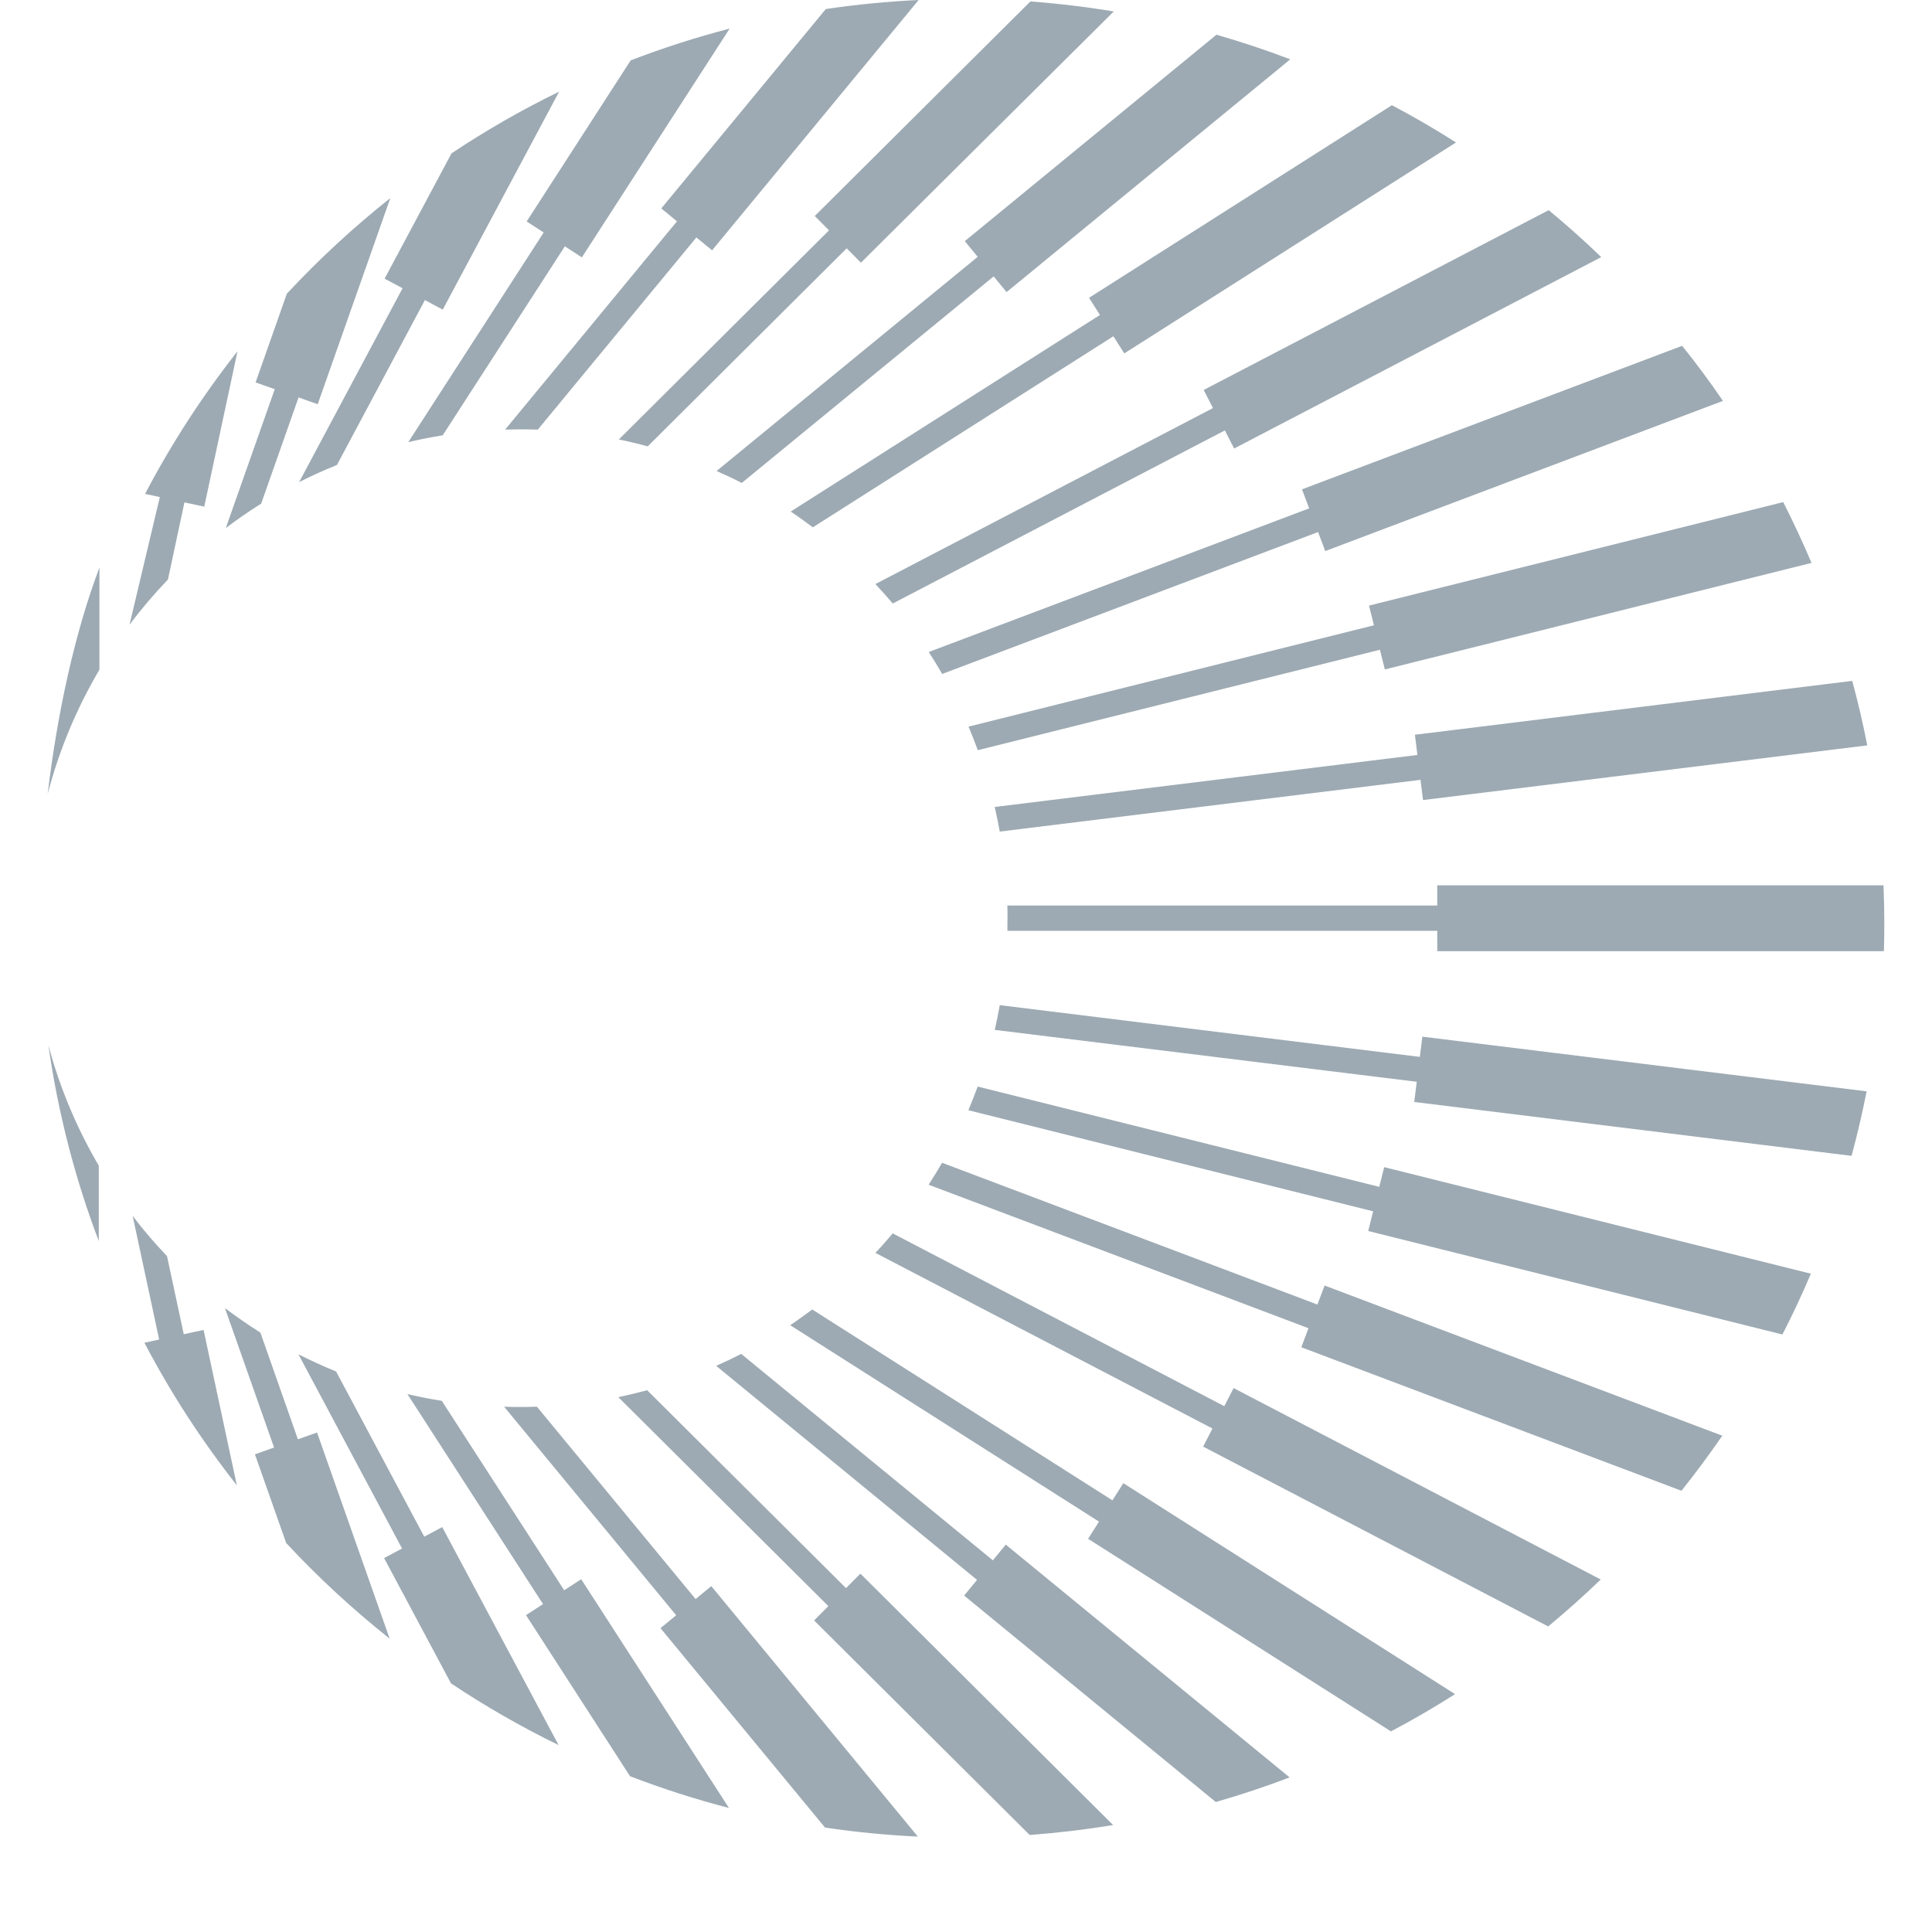
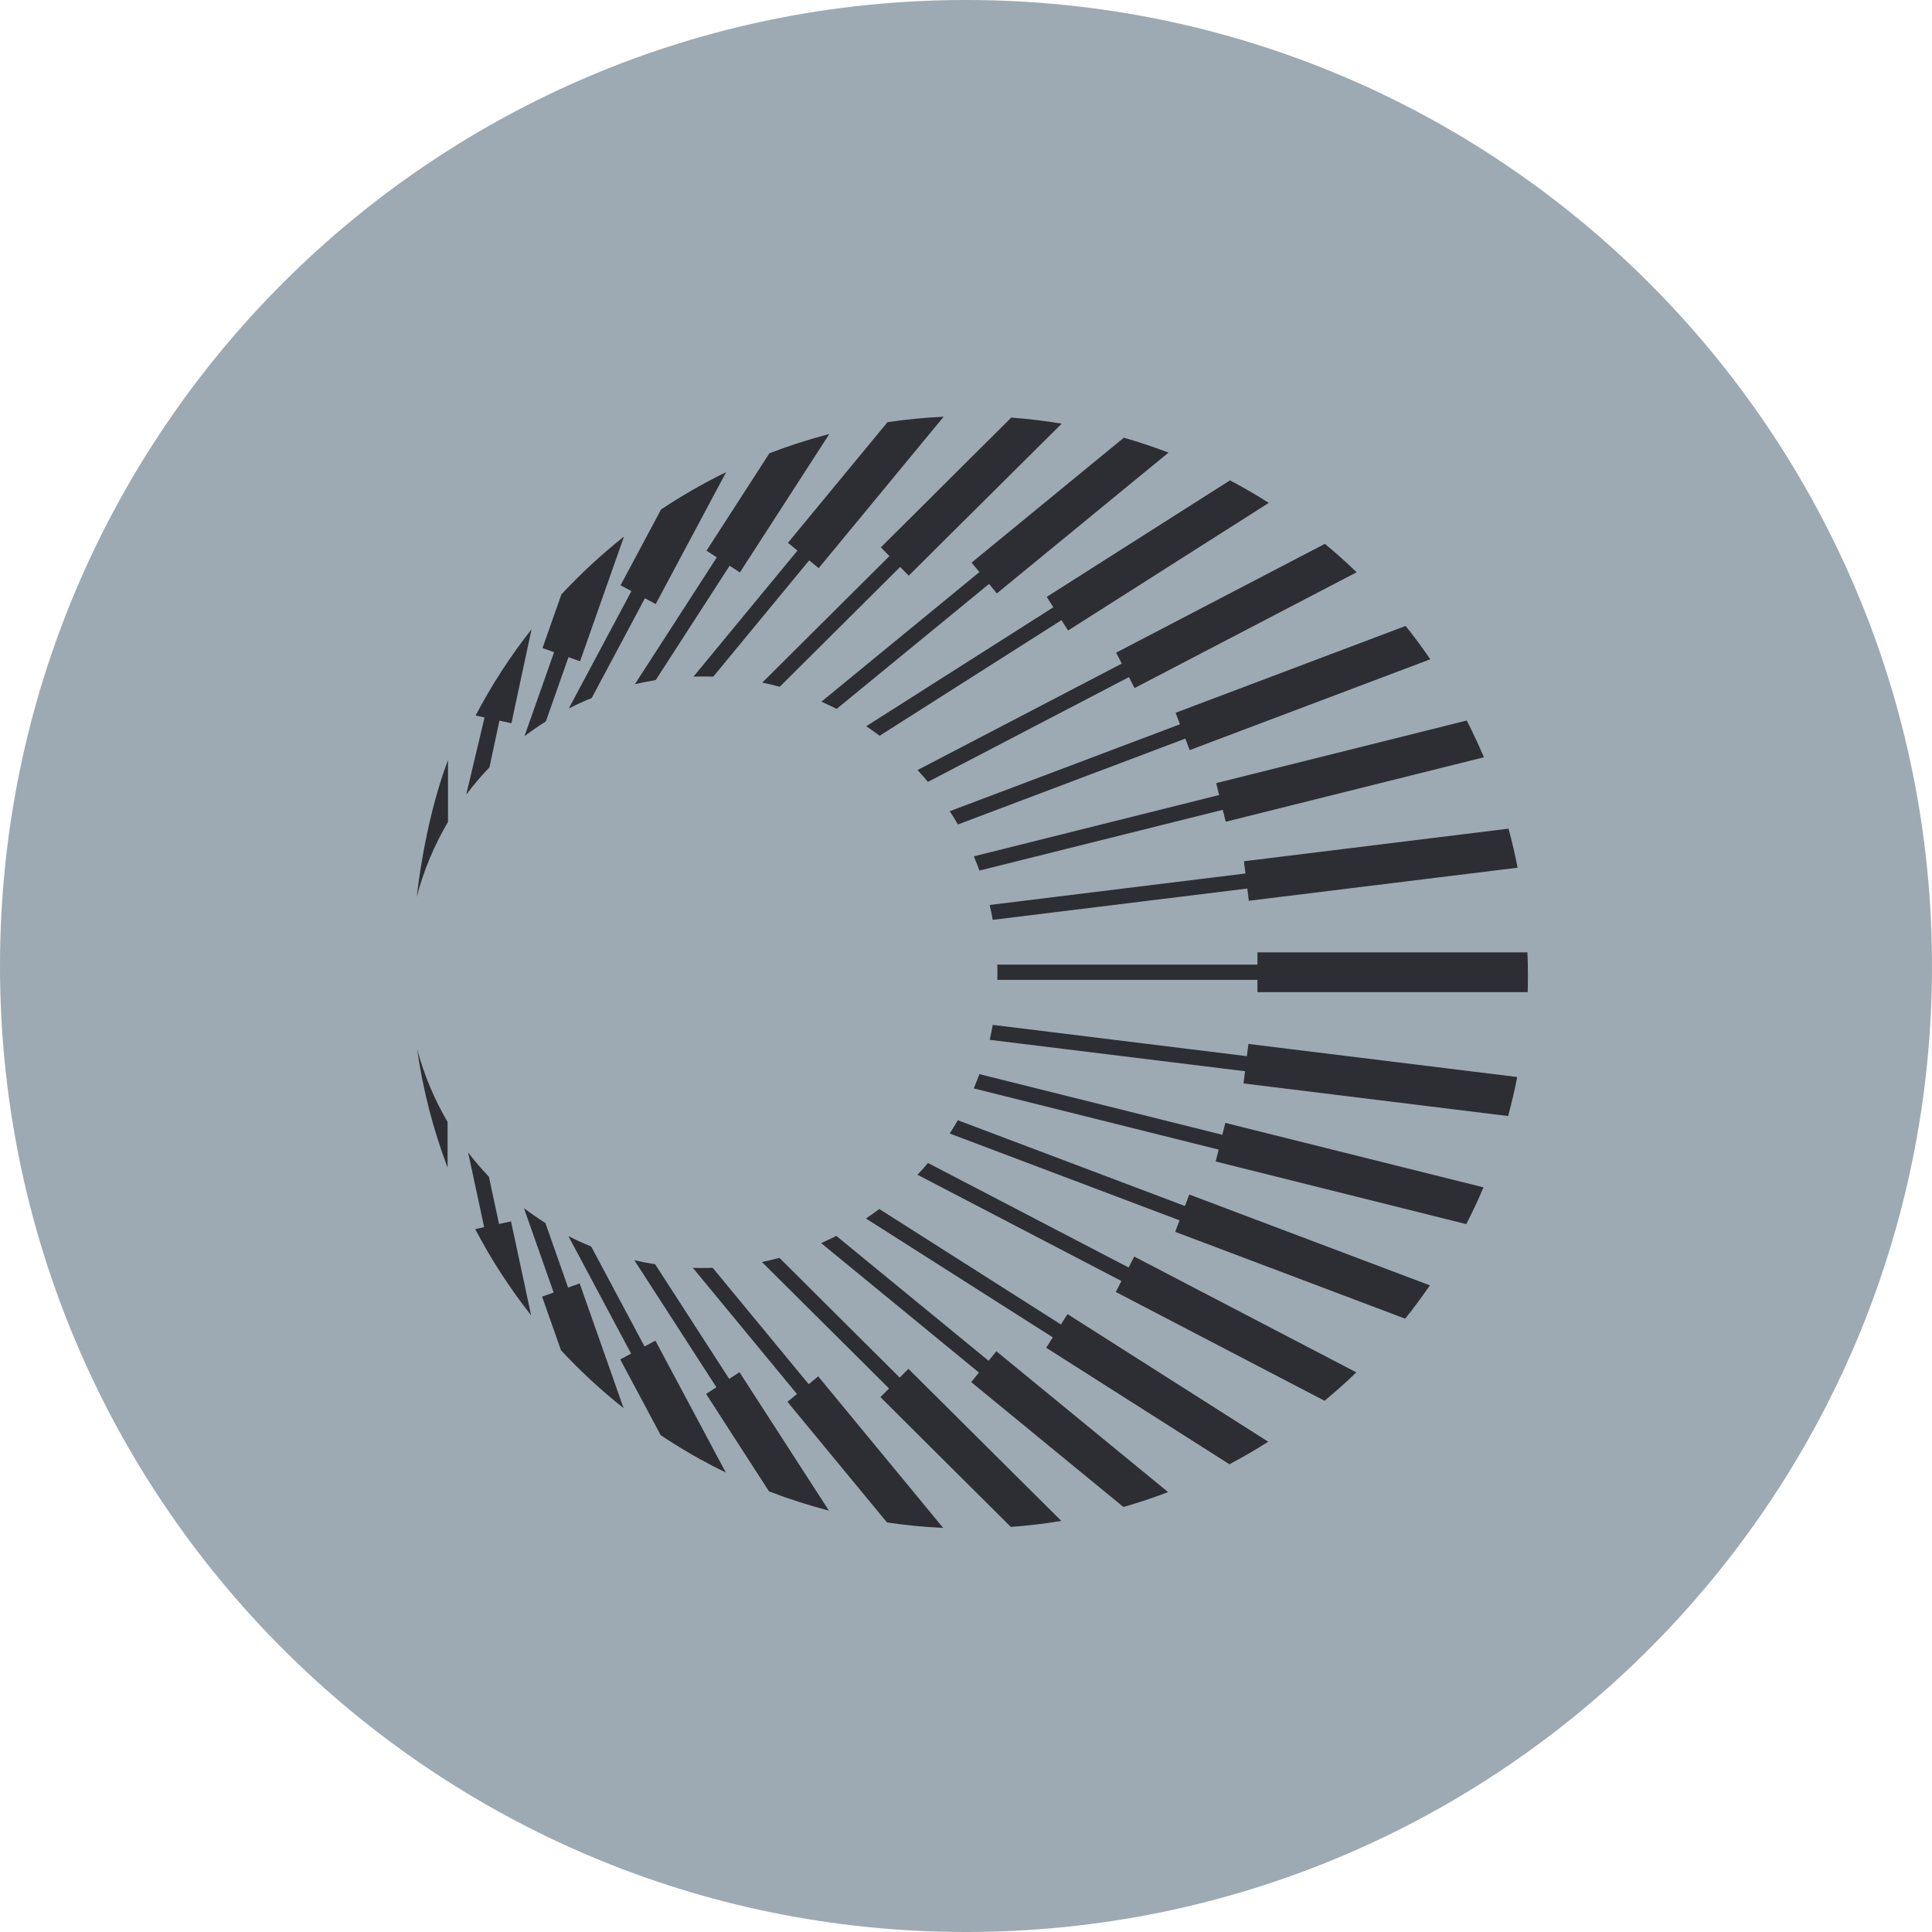
- <svg xmlns="http://www.w3.org/2000/svg" width="162" height="162" viewBox="0 0 162 162" fill="none">
-   <path d="M158 77.413C158 78.193 157.989 78.974 157.967 79.755H157.877H120.515V78.048H84.469C84.469 77.692 84.48 77.335 84.48 76.989C84.48 76.643 84.48 76.275 84.469 75.929H120.515V74.234H120.571H157.933C157.978 75.294 158 76.353 158 77.413ZM83.833 69.728L119.11 65.39L119.322 67.085L156.572 62.501C156.216 60.672 155.792 58.865 155.312 57.092L118.641 61.609L118.853 63.304L83.409 67.665C83.565 68.356 83.71 69.048 83.833 69.751V69.728ZM81.993 62.903L115.708 54.482L116.121 56.133L151.899 47.199C151.163 45.471 150.371 43.764 149.524 42.102L114.793 50.779L115.206 52.43L81.212 60.929C81.491 61.587 81.747 62.245 81.993 62.914V62.903ZM79.004 56.512L110.522 44.612L111.124 46.207L144.471 33.615C143.39 32.031 142.252 30.492 141.048 28.998L109.172 41.032L109.775 42.627L77.877 54.672C78.267 55.274 78.647 55.888 79.004 56.512ZM74.866 50.601L102.704 36.091L103.484 37.608L134.267 21.559C132.85 20.187 131.378 18.882 129.861 17.622L100.93 32.7L101.711 34.217L73.405 48.973C73.896 49.508 74.386 50.043 74.855 50.601H74.866ZM68.152 44.221L93.358 28.195L94.272 29.633L122.087 11.945C120.336 10.829 118.552 9.792 116.712 8.822L91.317 24.971L92.231 26.41L66.3 42.894C66.936 43.318 67.549 43.764 68.163 44.221H68.152ZM62.196 40.496L83.32 23.176L84.402 24.492L108.191 4.974C106.172 4.205 104.098 3.513 102.001 2.911L80.9 20.22L81.981 21.536L60.088 39.493C60.802 39.805 61.505 40.139 62.196 40.496ZM54.311 37.429L70.996 20.823L72.189 22.027L93.391 0.959C91.093 0.58 88.763 0.301 86.398 0.123L68.319 18.112L69.513 19.317L51.891 36.849C52.705 37.017 53.508 37.206 54.311 37.429ZM45.087 36.035L58.393 19.908L59.709 20.99L77.029 0C74.397 0.123 71.799 0.379 69.245 0.758L55.449 17.477L56.765 18.558L42.355 36.024C42.757 36.013 43.169 36.002 43.571 36.002C44.084 36.002 44.586 36.002 45.087 36.024V36.035ZM37.113 36.515L47.363 20.655L48.79 21.581L61.181 2.398C58.348 3.134 55.582 4.026 52.883 5.063L44.162 18.57L45.589 19.495L34.236 37.072C35.184 36.849 36.143 36.66 37.113 36.504V36.515ZM28.258 38.98L35.63 25.161L37.124 25.964L46.883 7.684C43.749 9.212 40.738 10.941 37.86 12.859L32.25 23.365L33.756 24.169L25.079 40.429C26.105 39.905 27.165 39.426 28.247 38.991L28.258 38.98ZM21.901 42.225L25.035 33.325L26.64 33.894L32.73 16.607C29.641 19.06 26.741 21.737 24.053 24.626L21.432 32.065L23.038 32.633L18.934 44.277C19.893 43.552 20.874 42.872 21.889 42.236L21.901 42.225ZM14.082 48.593L15.465 42.125L17.127 42.482L19.915 29.455C16.982 33.18 14.383 37.184 12.164 41.411L13.402 41.679L10.859 52.385C11.852 51.058 12.934 49.787 14.082 48.593ZM8.338 56.155V47.59C6.264 53.066 4.792 59.88 4 66.561C4.97 62.858 6.442 59.367 8.338 56.155ZM4.056 87.64C4.87 93.339 6.298 98.838 8.283 104.068V97.745C6.454 94.622 5.015 91.231 4.056 87.64ZM11.127 101.971L13.346 112.321L12.108 112.589C14.328 116.827 16.926 120.82 19.86 124.545L17.071 111.518L15.409 111.875L14.004 105.328C12.989 104.258 12.019 103.143 11.127 101.96V101.971ZM18.856 109.667L22.982 121.378L21.376 121.946L23.997 129.385C26.685 132.274 29.585 134.951 32.674 137.404L26.585 120.117L24.979 120.686L21.834 111.741C20.819 111.095 19.826 110.414 18.867 109.689L18.856 109.667ZM25.012 113.537L33.712 129.843L32.206 130.646L37.816 141.152C40.693 143.07 43.705 144.799 46.839 146.327L37.08 128.047L35.574 128.85L28.18 114.998C27.098 114.563 26.038 114.072 25.001 113.548L25.012 113.537ZM34.169 116.905L45.534 134.505L44.106 135.43L52.828 148.937C55.527 149.974 58.293 150.866 61.125 151.602L48.734 132.419L47.307 133.345L37.046 117.463C36.076 117.307 35.106 117.117 34.158 116.894L34.169 116.905ZM42.288 117.976L56.698 135.441L55.382 136.523L69.178 153.242C71.732 153.621 74.331 153.877 76.963 154L59.642 132.999L58.326 134.081L45.021 117.954C44.541 117.976 44.05 117.976 43.559 117.976C43.136 117.976 42.701 117.976 42.277 117.954L42.288 117.976ZM51.846 117.151L69.457 134.672L68.263 135.876L86.342 153.866C88.707 153.688 91.038 153.409 93.335 153.03L72.144 131.951L70.94 133.166L54.266 116.571C53.474 116.783 52.66 116.983 51.846 117.151ZM60.055 114.53L81.926 132.475L80.844 133.791L101.945 151.1C104.042 150.498 106.116 149.806 108.135 149.037L84.335 129.519L83.253 130.835L62.151 113.526C61.46 113.883 60.757 114.217 60.044 114.53H60.055ZM66.256 111.117L92.153 127.59L91.238 129.029L116.634 145.178C118.474 144.208 120.27 143.159 122.009 142.055L94.194 124.367L93.279 125.805L68.107 109.801C67.494 110.258 66.88 110.704 66.245 111.128L66.256 111.117ZM73.394 105.05L101.666 119.783L100.886 121.3L129.816 136.378C131.333 135.118 132.805 133.813 134.222 132.441L103.44 116.392L102.659 117.909L74.855 103.421C74.386 103.979 73.907 104.525 73.405 105.05H73.394ZM77.866 99.339L109.719 111.373L109.117 112.968L140.992 125.002C142.185 123.508 143.323 121.969 144.416 120.385L111.068 107.793L110.466 109.388L78.993 97.499C78.636 98.124 78.256 98.737 77.866 99.339ZM81.201 93.094L115.139 101.57L114.727 103.221L149.457 111.898C150.316 110.236 151.107 108.529 151.844 106.801L116.065 97.867L115.652 99.518L81.981 91.109C81.736 91.778 81.468 92.436 81.201 93.094ZM83.409 86.357L118.797 90.707L118.585 92.402L155.256 96.919C155.736 95.135 156.16 93.328 156.517 91.51L119.266 86.926L119.054 88.621L83.833 84.283C83.71 84.986 83.565 85.677 83.409 86.368V86.357Z" fill="#9DAAB3" />
+ <svg xmlns="http://www.w3.org/2000/svg" viewBox="0 0 153 153" fill="none">
+   <path id="path-to-animate" d="M0 76.5C0 34.25 34.25 0 76.5 0V0C118.75 0 153 34.25 153 76.5V76.5C153 118.75 118.75 153 76.5 153V153C34.25 153 0 118.75 0 76.5V76.5Z" fill="#9DAAB3" />
+   <path d="M121 77.236C121 77.682 120.994 78.128 120.981 78.574H120.93H99.58V77.599H78.982C78.982 77.395 78.988 77.191 78.988 76.994C78.988 76.796 78.988 76.586 78.982 76.388H99.58V75.419H99.612H120.962C120.987 76.025 121 76.63 121 77.236ZM78.619 72.845L98.777 70.366L98.898 71.334L120.184 68.715C119.981 67.67 119.738 66.637 119.464 65.624L98.509 68.205L98.63 69.174L78.377 71.666C78.466 72.061 78.549 72.456 78.619 72.858V72.845ZM77.567 68.944L96.833 64.133L97.069 65.076L117.514 59.971C117.093 58.983 116.641 58.008 116.157 57.059L96.31 62.017L96.546 62.96L77.121 67.816C77.28 68.192 77.427 68.568 77.567 68.951V68.944ZM75.859 65.293L93.87 58.492L94.214 59.404L113.269 52.209C112.651 51.304 112.001 50.424 111.313 49.57L93.098 56.447L93.443 57.358L75.216 64.241C75.439 64.585 75.655 64.936 75.859 65.293ZM73.495 61.915L89.402 53.623L89.848 54.49L107.438 45.319C106.629 44.535 105.787 43.79 104.921 43.069L88.389 51.686L88.835 52.553L72.66 60.984C72.94 61.29 73.221 61.596 73.488 61.915H73.495ZM69.658 58.269L84.061 49.111L84.584 49.933L100.478 39.826C99.478 39.188 98.458 38.596 97.407 38.041L82.895 47.269L83.418 48.092L68.6 57.511C68.963 57.753 69.314 58.008 69.665 58.269H69.658ZM66.255 56.141L78.326 46.243L78.944 46.995L92.538 35.842C91.384 35.403 90.199 35.008 89.001 34.663L76.943 44.554L77.561 45.306L65.05 55.567C65.458 55.746 65.86 55.937 66.255 56.141ZM61.749 54.388L71.283 44.899L71.965 45.587L84.081 33.548C82.768 33.331 81.436 33.172 80.085 33.07L69.754 43.35L70.436 44.038L60.366 54.057C60.831 54.152 61.29 54.261 61.749 54.388ZM56.479 53.592L64.082 44.376L64.834 44.994L74.731 33C73.227 33.07 71.742 33.217 70.283 33.433L62.399 42.987L63.151 43.605L54.917 53.585C55.147 53.579 55.382 53.572 55.612 53.572C55.905 53.572 56.192 53.572 56.479 53.585V53.592ZM51.922 53.866L57.779 44.803L58.594 45.332L65.675 34.37C64.056 34.791 62.476 35.301 60.933 35.893L55.95 43.611L56.765 44.14L50.278 54.184C50.819 54.057 51.367 53.949 51.922 53.859V53.866ZM46.861 55.274L51.074 47.378L51.928 47.837L57.505 37.391C55.714 38.264 53.993 39.252 52.349 40.348L49.143 46.352L50.004 46.811L45.045 56.103C45.632 55.803 46.237 55.529 46.855 55.28L46.861 55.274ZM43.229 57.129L45.02 52.043L45.937 52.368L49.417 42.489C47.652 43.892 45.995 45.421 44.459 47.072L42.961 51.323L43.879 51.648L41.534 58.301C42.082 57.887 42.642 57.498 43.222 57.135L43.229 57.129ZM38.761 60.768L39.551 57.071L40.501 57.275L42.094 49.831C40.418 51.96 38.933 54.248 37.665 56.663L38.373 56.816L36.919 62.934C37.487 62.176 38.105 61.45 38.761 60.768ZM35.479 65.089V60.194C34.294 63.323 33.453 67.217 33 71.035C33.554 68.919 34.396 66.924 35.479 65.089ZM33.032 83.08C33.497 86.337 34.313 89.479 35.447 92.467V88.854C34.402 87.07 33.58 85.132 33.032 83.08ZM37.072 91.269L38.341 97.183L37.633 97.337C38.901 99.758 40.386 102.04 42.063 104.169L40.469 96.725L39.52 96.929L38.717 93.187C38.137 92.576 37.582 91.939 37.072 91.263V91.269ZM41.489 95.667L43.847 102.359L42.929 102.683L44.427 106.934C45.963 108.585 47.62 110.115 49.385 111.517L45.906 101.638L44.988 101.963L43.191 96.852C42.611 96.483 42.043 96.094 41.495 95.679L41.489 95.667ZM45.007 97.878L49.978 107.196L49.118 107.655L52.323 113.658C53.968 114.754 55.688 115.742 57.479 116.615L51.903 106.17L51.042 106.629L46.817 98.713C46.199 98.465 45.593 98.184 45.001 97.885L45.007 97.878ZM50.239 99.803L56.733 109.86L55.918 110.389L60.901 118.107C62.444 118.699 64.024 119.209 65.643 119.63L58.563 108.668L57.747 109.197L51.883 100.122C51.329 100.033 50.775 99.924 50.233 99.797L50.239 99.803ZM54.879 100.415L63.113 110.395L62.361 111.013L70.245 120.567C71.704 120.783 73.189 120.93 74.693 121L64.796 108.999L64.043 109.618L56.44 100.402C56.166 100.415 55.886 100.415 55.605 100.415C55.363 100.415 55.115 100.415 54.873 100.402L54.879 100.415ZM60.341 99.943L70.404 109.955L69.722 110.643L80.053 120.923C81.404 120.822 82.736 120.662 84.049 120.446L71.94 108.401L71.251 109.095L61.724 99.612C61.271 99.733 60.806 99.847 60.341 99.943ZM65.031 98.446L77.529 108.7L76.911 109.452L88.969 119.343C90.167 118.999 91.352 118.603 92.506 118.164L78.906 107.011L78.287 107.763L66.229 97.872C65.834 98.076 65.433 98.267 65.025 98.446H65.031ZM68.575 96.495L83.373 105.909L82.85 106.731L97.362 115.959C98.414 115.405 99.44 114.805 100.434 114.174L84.539 104.067L84.017 104.889L69.633 95.743C69.282 96.005 68.932 96.259 68.568 96.502L68.575 96.495ZM72.653 93.029L88.809 101.447L88.363 102.314L104.895 110.93C105.762 110.21 106.603 109.465 107.413 108.681L89.823 99.51L89.377 100.377L73.488 92.098C73.221 92.417 72.947 92.729 72.66 93.029H72.653ZM75.209 89.765L93.411 96.642L93.067 97.553L111.281 104.43C111.963 103.576 112.613 102.697 113.238 101.791L94.182 94.596L93.838 95.507L75.853 88.714C75.649 89.071 75.432 89.421 75.209 89.765ZM77.115 86.196L96.508 91.04L96.273 91.983L116.118 96.942C116.609 95.992 117.061 95.017 117.482 94.029L97.037 88.924L96.801 89.867L77.561 85.062C77.421 85.444 77.268 85.82 77.115 86.196ZM78.377 82.347L98.598 84.833L98.477 85.801L119.432 88.382C119.706 87.363 119.949 86.33 120.153 85.291L98.866 82.672L98.745 83.641L78.619 81.162C78.549 81.563 78.466 81.958 78.377 82.353V82.347Z" fill="#2D2E33" />
</svg>
